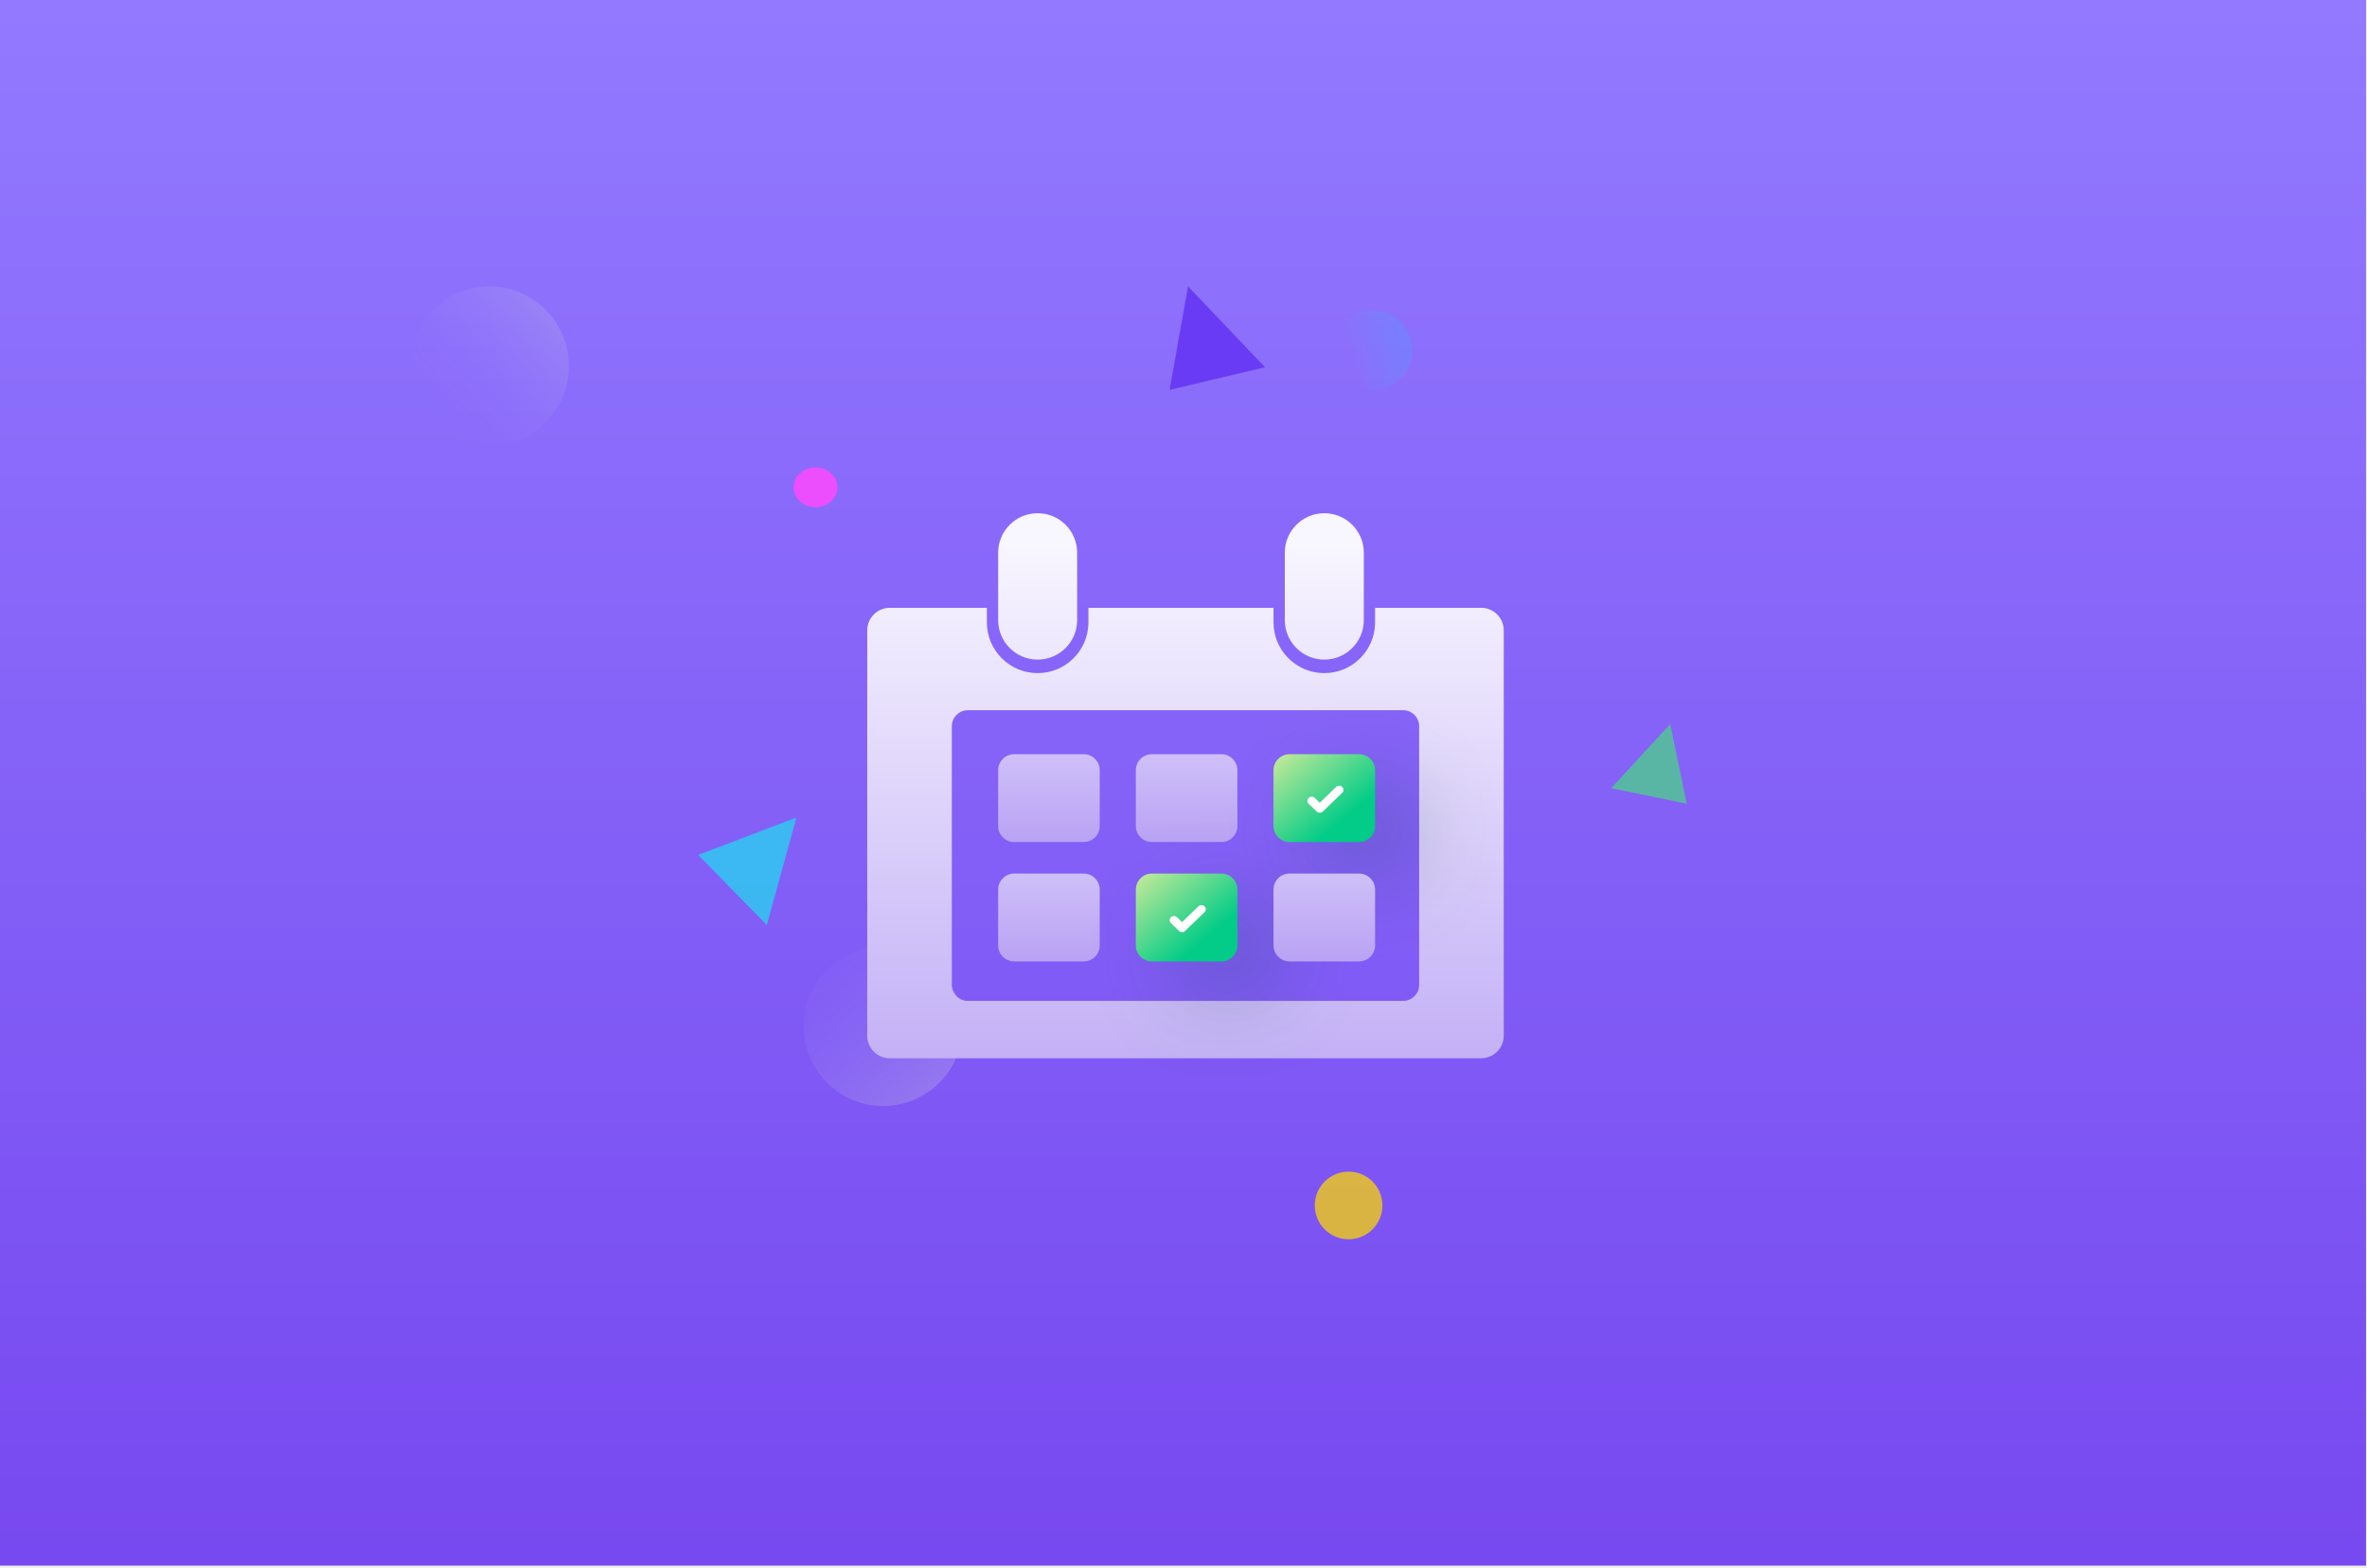
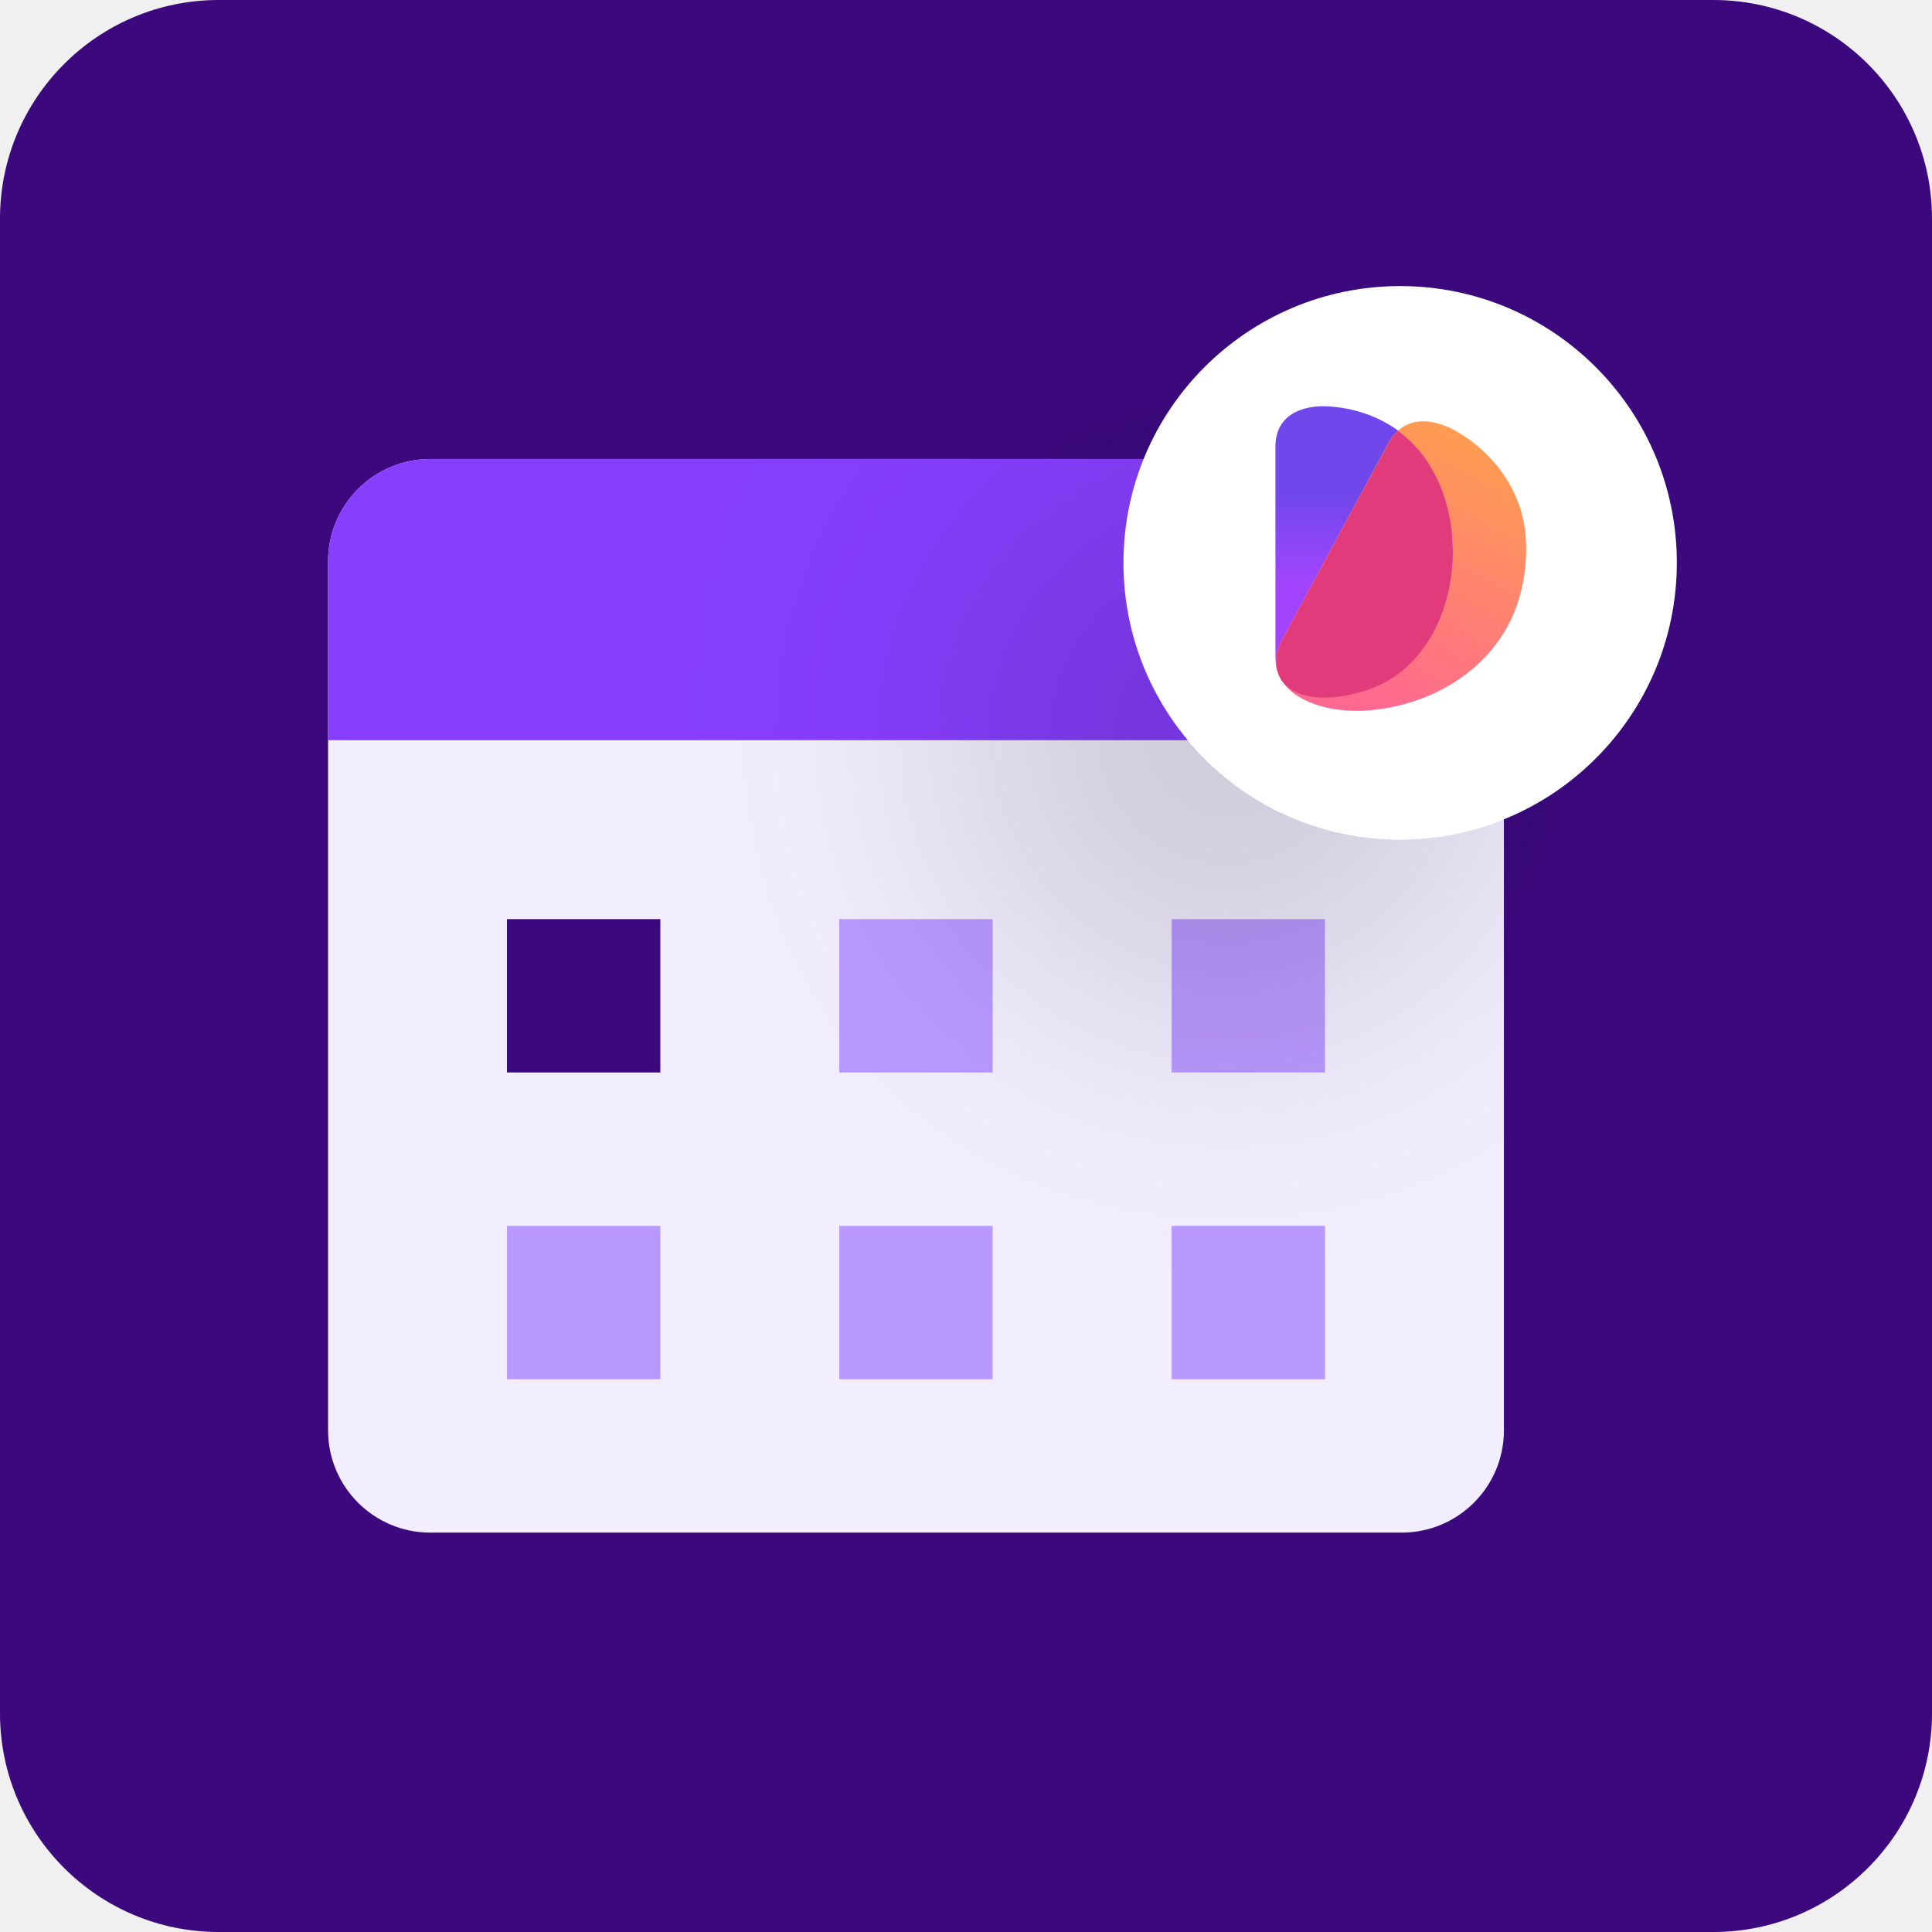
- <svg xmlns="http://www.w3.org/2000/svg" xmlns:xlink="http://www.w3.org/1999/xlink" width="595" height="394">
+ <svg xmlns="http://www.w3.org/2000/svg" width="53" height="53" fill="none">
+   <rect width="53" height="53" rx="6" fill="#3c087e" />
+   <rect x="9" y="12.592" width="32.256" height="29.452" rx="2.805" fill="#f2edff" />
+   <path d="M9 15.397c0-1.549 1.256-2.805 2.805-2.805h26.647c1.549 0 2.805 1.256 2.805 2.805v4.909H9v-4.909z" fill="#873eff" />
+   <use href="#D" fill="#3c087e" />
+   <g fill="#b999ff">
+     <use href="#D" x="9.116" />
+     <use href="#D" x="18.233" />
+     <use href="#D" y="8.415" />
+     <use href="#D" x="9.116" y="8.415" />
+     <use href="#D" x="18.233" y="8.415" />
+   </g>
+   <g filter="url(#A)">
+     <circle cx="38.41" cy="15.438" r="7.59" fill="#fff" />
+     <path d="M39.856 15.139c-.006 1.433-.617 2.912-1.88 3.585-.888.476-2.987.841-2.987-.708V12.25c0-.859.721-1.143 1.442-1.102 1.073.058 2.099.563 2.722 1.491.398.592.617 1.305.686 2.025l.017.476z" fill="url(#B)" />
+     <path d="M41.846 14.634c-.121-1.183-.842-2.175-1.84-2.773-.663-.4-1.494-.499-1.926.302 0 .006-2.912 5.389-2.912 5.389-.254.47-.196.859.035 1.178.346.476 1.032.69 1.592.748.519.058 1.044 0 1.545-.116 1.517-.348 2.86-1.387 3.316-2.895a4.69 4.69 0 0 0 .19-1.833z" fill="url(#C)" />
+     <path d="M37.976 18.73c1.263-.679 1.874-2.158 1.88-3.585l-.023-.47c-.063-.719-.288-1.433-.686-2.025-.219-.331-.49-.603-.796-.83a1.2 1.2 0 0 0-.265.348c0 .006-2.912 5.389-2.912 5.389-.19.348-.202.656-.104.922l.023.058c.006.012.006.017.011.029.461.893 2.111.569 2.872.162z" fill="#e23b7b" />
+   </g>
  <defs>
-     <linearGradient x1="52.182%" y1="0%" x2="52.182%" y2="100%" id="A">
-       <stop stop-color="#9279ff" offset="0%" />
-       <stop stop-color="#7749f0" offset="100%" />
+     <filter id="A" x="18.487" y="5.002" width="30.359" height="30.359" filterUnits="userSpaceOnUse" color-interpolation-filters="sRGB">
+       <feFlood flood-opacity="0" result="A" />
+       <feColorMatrix in="SourceAlpha" values="0 0 0 0 0 0 0 0 0 0 0 0 0 0 0 0 0 0 127 0" result="B" />
+       <feOffset dx="-4.744" dy="4.744" />
+       <feGaussianBlur stdDeviation="3.795" />
+       <feComposite in2="B" operator="out" />
+       <feColorMatrix values="0 0 0 0 0 0 0 0 0 0 0 0 0 0 0 0 0 0 0.15 0" />
+       <feBlend in2="A" />
+       <feBlend in="SourceGraphic" />
+     </filter>
+     <linearGradient id="B" x1="37.41" y1="13.51" x2="37.41" y2="16.015" gradientUnits="userSpaceOnUse">
+       <stop stop-color="#7047eb" />
+       <stop offset="1" stop-color="#a244ff" />
    </linearGradient>
-     <path id="B" d="M0 0h594.752v393.533H0z" />
-     <linearGradient x1="153.731%" y1="96.295%" x2="34.745%" y2="-47.867%" id="C">
-       <stop stop-color="#d3d6d8" offset="0%" />
-       <stop stop-color="#8f73fd" stop-opacity="0" offset="100%" />
+     <linearGradient id="C" x1="40.801" y1="12.429" x2="37.338" y2="19.098" gradientUnits="userSpaceOnUse">
+       <stop stop-color="#ff9b53" />
+       <stop offset="1" stop-color="#ff698f" />
    </linearGradient>
-     <linearGradient x1="55.734%" y1="5.679%" x2="55.734%" y2="242.669%" id="D">
-       <stop stop-color="#f8f6ff" offset="0%" />
-       <stop stop-color="#7549e9" offset="100%" />
-     </linearGradient>
-     <linearGradient x1="55.734%" y1="-184.994%" x2="55.734%" y2="405.127%" id="E">
-       <stop stop-color="#f8f6ff" offset="0%" />
-       <stop stop-color="#7549e9" offset="100%" />
-     </linearGradient>
-     <linearGradient x1="0%" y1="5.406%" x2="67.448%" y2="76.026%" id="F">
-       <stop stop-color="#c2e998" offset="0%" />
-       <stop stop-color="#02cc87" offset="100%" />
-     </linearGradient>
-     <rect id="G" x="102.128" y="60.574" width="25.532" height="22.079" rx="4.024" />
-     <filter x="-103.8%" y="-129.1%" width="385.9%" height="430.6%" id="H">
-       <feOffset dx="10" dy="8" in="SourceAlpha" />
-       <feGaussianBlur stdDeviation="10.5" />
-       <feColorMatrix values="0 0 0 0 0.016   0 0 0 0 0.272   0 0 0 0 0.185  0 0 0 0.23 0" />
-     </filter>
-     <rect id="I" x="67.518" y="90.579" width="25.532" height="22.079" rx="4.024" />
-     <linearGradient x1="166.319%" y1="-35.279%" x2="22.157%" y2="83.706%" id="J">
-       <stop stop-color="#d3d6d8" offset="0%" />
-       <stop stop-color="#8f73fd" stop-opacity="0" offset="100%" />
-     </linearGradient>
-     <linearGradient x1="73.745%" y1="33.48%" x2="-152.785%" y2="228.64%" id="K">
-       <stop stop-color="#3cc2ff" stop-opacity="0" offset="0%" />
-       <stop stop-color="#3d69ff" offset="100%" />
-     </linearGradient>
-     <path id="L" d="M119.4 68.805a1.11 1.11 0 0 0-1.529 0l-4.122 3.973-1.266-1.221a1.11 1.11 0 0 0-1.529 0c-.422.407-.422 1.066 0 1.473l2.03 1.958a1.1 1.1 0 0 0 .764.305c.286 0 .562-.11.764-.305l4.886-4.71c.422-.407.422-1.066 0-1.473z" />
+     <path id="D" d="M13.908 25.214h4.207v4.207h-4.207z" />
  </defs>
-   <g fill="none" fill-rule="evenodd">
-     <use fill="url(#A)" xlink:href="#B" />
-     <circle fill="url(#C)" opacity=".441" cx="222" cy="258" r="20" />
-     <g transform="translate(218 129)">
-       <path d="M30.07 23.777l.001 3.651a12.77 12.77 0 0 0 12.766 12.766 12.77 12.77 0 0 0 12.762-12.46l.004-.306-.001-3.651h46.525l.001 3.651a12.77 12.77 0 0 0 12.46 12.762l.306.004a12.77 12.77 0 0 0 12.762-12.46l.004-.306-.001-3.651h26.667c3.134 0 5.674 2.54 5.674 5.674v101.876c0 3.134-2.54 5.674-5.674 5.674H5.674C2.54 137 0 134.46 0 131.326V29.451c0-3.134 2.54-5.674 5.674-5.674H30.07zm104.644 25.74H25.286c-2.155 0-3.914 1.694-4.019 3.823l-.005.201v65.018c0 2.155 1.694 3.914 3.823 4.019l.201.005h109.427c2.155 0 3.914-1.694 4.019-3.823l.005-.201V53.54c0-2.222-1.802-4.024-4.024-4.024zM42.837 0a9.93 9.93 0 0 1 9.929 9.929v16.939a9.93 9.93 0 0 1-9.929 9.929 9.93 9.93 0 0 1-9.929-9.929V9.929A9.93 9.93 0 0 1 42.837 0zm72.057 0a9.93 9.93 0 0 1 9.929 9.929v16.939a9.93 9.93 0 0 1-9.929 9.929 9.93 9.93 0 0 1-9.929-9.929V9.929A9.93 9.93 0 0 1 114.894 0z" fill="url(#D)" />
-       <g fill="url(#E)">
-         <rect x="32.908" y="60.574" width="25.532" height="22.079" rx="4.024" />
-         <rect x="67.518" y="60.574" width="25.532" height="22.079" rx="4.024" />
-       </g>
-       <use fill="#000" filter="url(#H)" xlink:href="#G" />
-       <use fill="url(#F)" xlink:href="#G" />
-       <use xlink:href="#L" fill="#fff" />
-       <rect fill="url(#E)" x="32.908" y="90.579" width="25.532" height="22.079" rx="4.024" />
-       <use fill="#000" filter="url(#H)" xlink:href="#I" />
-       <use fill="url(#F)" xlink:href="#I" />
-       <use xlink:href="#L" x="-34.61" y="30.005" fill="#fff" />
-       <rect fill="url(#E)" x="102.128" y="90.579" width="25.532" height="22.079" rx="4.024" />
-     </g>
-     <circle fill="url(#J)" opacity=".696" cx="123" cy="92" r="20" />
-     <circle fill="url(#K)" transform="matrix(-.898794 -.438371 .438371 -.898794 616.5073 318.3319)" cx="345" cy="88" r="10" />
-     <g transform="matrix(0 1 -1 0 424 72)" fill-rule="nonzero">
-       <circle fill="#f3d012" opacity=".778" cx="231" cy="85" r="8.5" />
-       <ellipse fill="#fb4aff" opacity=".866" cx="50.5" cy="219" rx="5" ry="5.5" />
-       <path fill="#693bf4" opacity=".994" d="M20.313 106L26 130l-26-4.645z" />
-       <path fill="#59b6a4" d="M110 4.156L130 0l-3.871 19z" />
-       <path fill-opacity=".675" fill="#0ff1ef" opacity=".9" d="M160.522 231.245L142.891 248.5l-9.39-24.69z" />
-     </g>
-   </g>
</svg>
